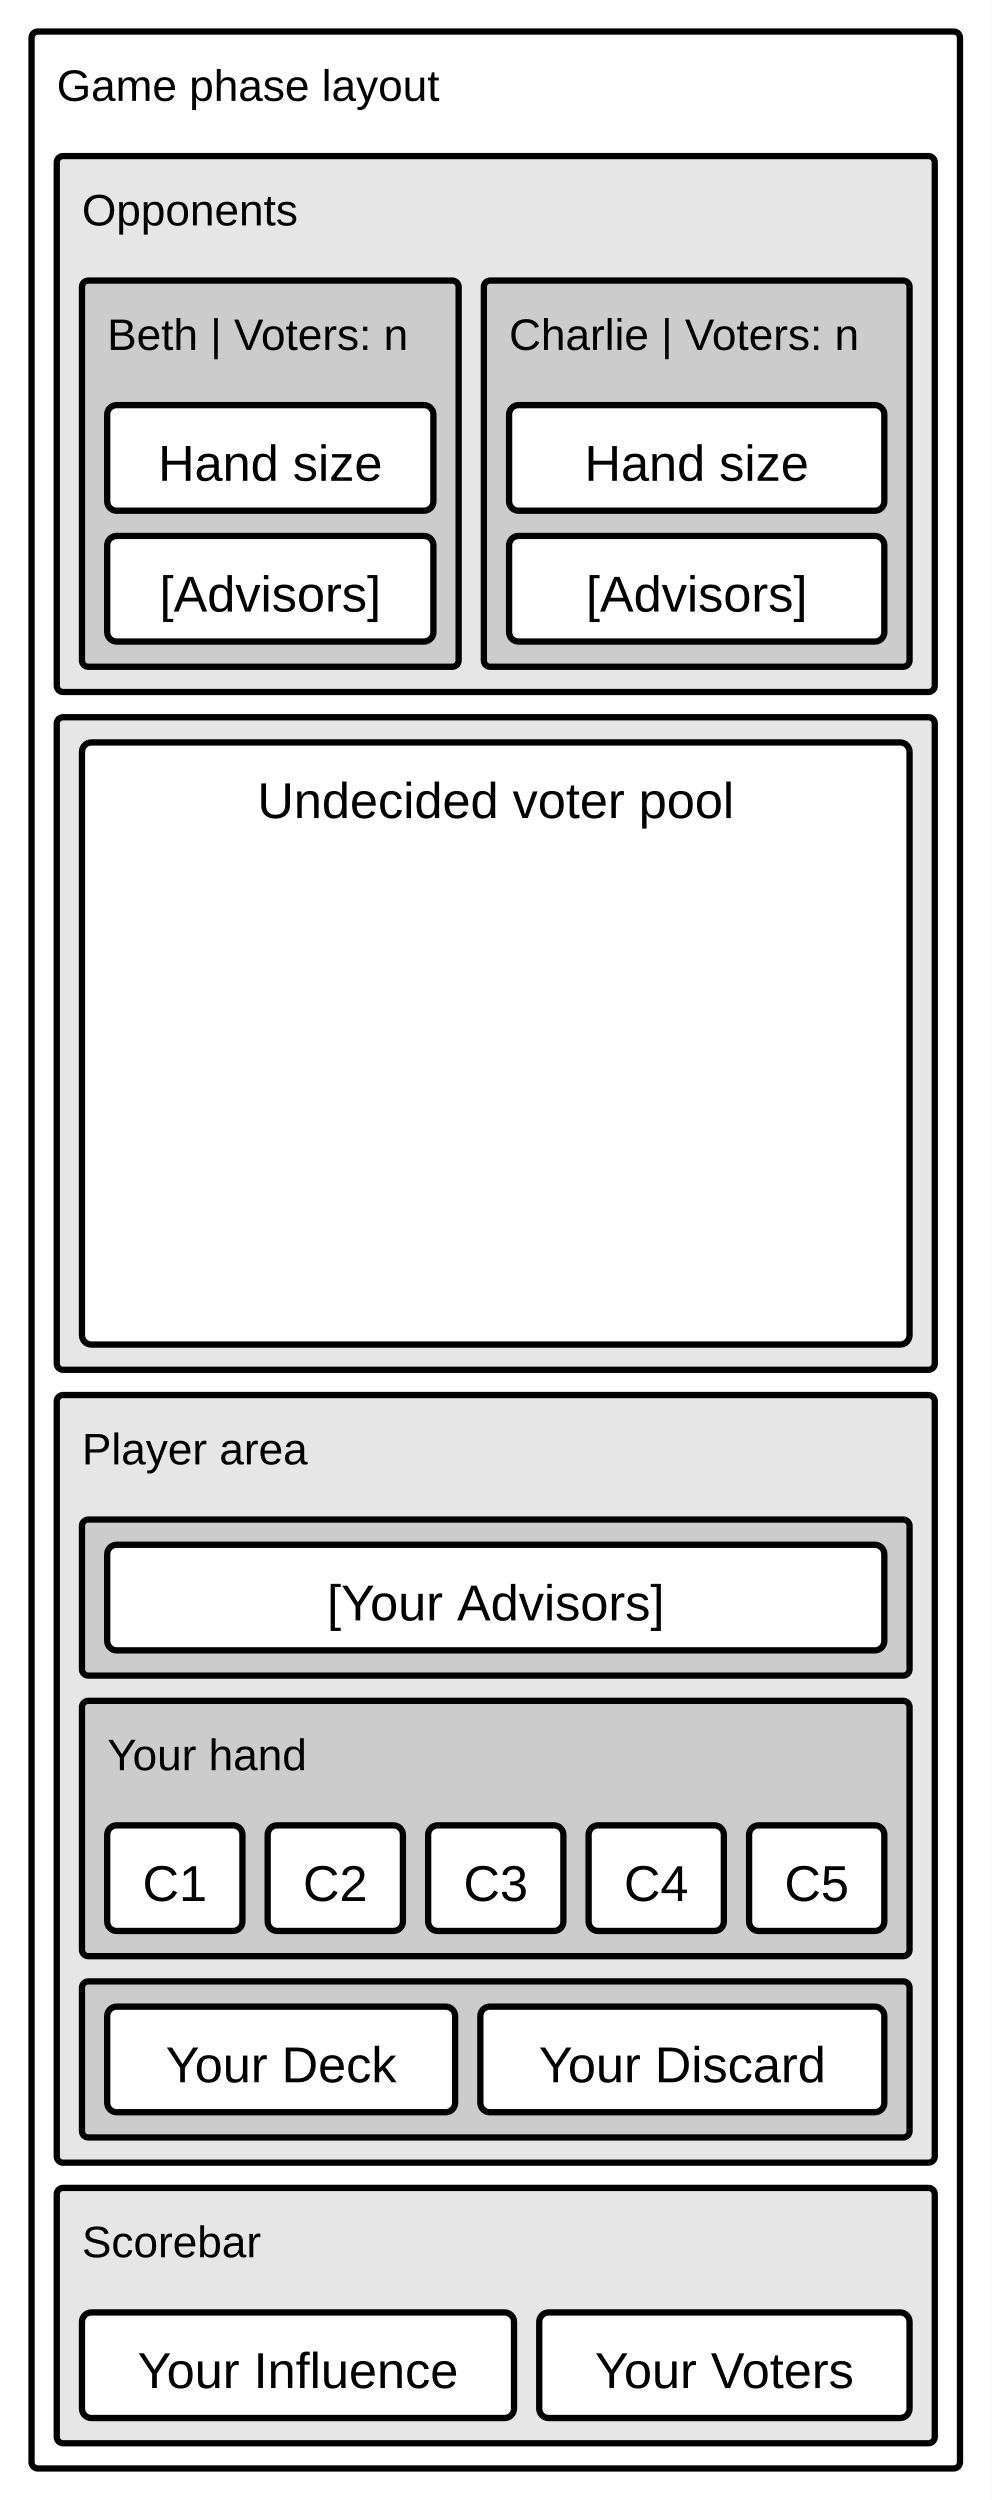
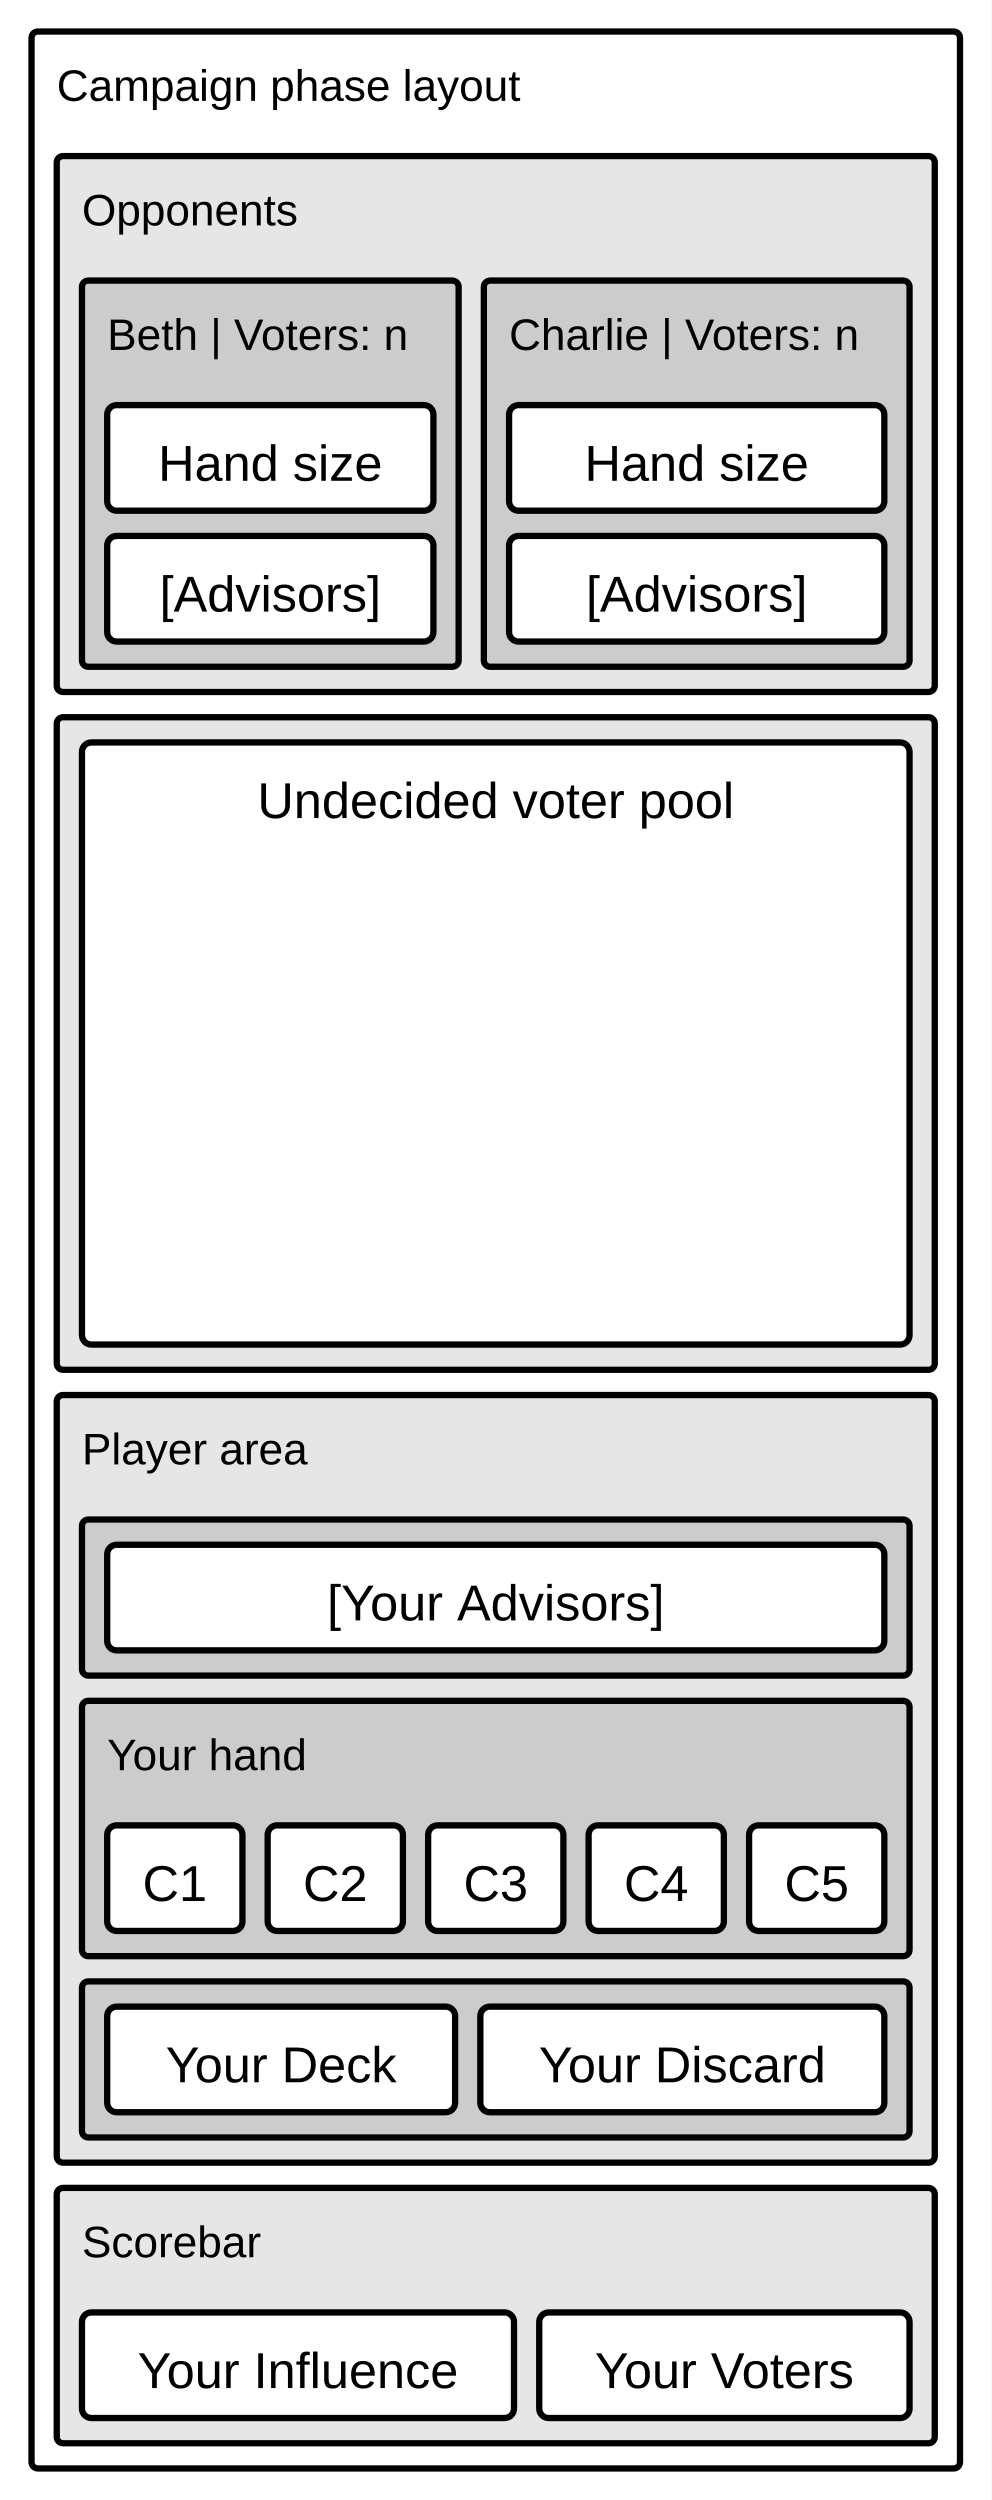
<svg xmlns="http://www.w3.org/2000/svg" id="mainsvg" width="345.96" height="872.3" viewBox="-10 -10 314.509 793">
  <defs>
    <marker id="arrow" viewBox="0 0 10 10" refX="10" refY="5" markerWidth="5" markerHeight="5" orient="auto-start-reverse" fill="black">
      <path d="M 0 0 L 10 5 L 0 10 z" />
    </marker>
    <filter id="shadowOLD" x="-50%" y="-50%" width="250%" height="250%">
      <feDropShadow flood-color="black" flood-opacity="0.3" dx="1" dy="1" stdDeviation="2"> </feDropShadow>
    </filter>
    <filter id="shadow-path" filterUnits="userSpaceOnUse" x="-10" y="-10" width="314.509px" height="793px">
      <feDropShadow flood-color="black" flood-opacity="0.1" dx="1" dy="1" stdDeviation="1"> </feDropShadow>
    </filter>
    <filter id="shadow" filterUnits="userSpaceOnUse" x="-10" y="-10" width="414.509px" height="893px">
      <feDropShadow flood-color="black" flood-opacity="0.1" dx="1" dy="1" stdDeviation="1"> </feDropShadow>
    </filter>
  </defs>
  <rect x="-10" y="-10" width="314.509" height="793" fill="#fff" />
  <g transform="translate(0, 0)">
    <rect width="294.509" height="773" stroke="black" fill="#ffffff" stroke-width="2" transform="translate(0, 0)" rx="2" />
    <g transform="translate(4, 4)">
      <rect width="129.414" height="23.5" stroke="black" fill="none" stroke-width="0" transform="translate(0, 0)" rx="0" />
      <text fill="black" font-size="14" font-weight="normal" transform="translate(4, 4)" alignment-baseline="middle" font-family="Arial">
-         <tspan x="0" dy="14" font-family="Arial" font-size="14" font-weight="normal">Game phase layout</tspan>
+         <tspan x="0" dy="14" font-family="Arial" font-size="14" font-weight="normal">Campaign phase layout</tspan>
      </text>
    </g>
    <g transform="translate(8, 39.5)">
      <rect width="278.509" height="170" stroke="black" fill="#e6e6e6" stroke-width="2" transform="translate(0, 0)" rx="2" />
      <g transform="translate(4, 4)">
        <rect width="76.504" height="23.5" stroke="black" fill="none" stroke-width="0" transform="translate(0, 0)" rx="0" />
        <text fill="black" font-size="14" font-weight="normal" transform="translate(4, 4)" alignment-baseline="middle" font-family="Arial">
          <tspan x="0" dy="14" font-family="Arial" font-size="14" font-weight="normal">Opponents</tspan>
        </text>
      </g>
      <g transform="translate(8, 39.5)">
        <rect width="119.479" height="122.5" stroke="black" fill="#cccccc" stroke-width="2" transform="translate(0, 0)" rx="2" />
        <g transform="translate(4, 4)">
          <rect width="103.479" height="23.5" stroke="black" fill="none" stroke-width="0" transform="translate(0, 0)" rx="0" />
          <text fill="black" font-size="14" font-weight="normal" transform="translate(4, 4)" alignment-baseline="middle" font-family="Arial">
            <tspan x="0" dy="14" font-family="Arial" font-size="14" font-weight="normal">Beth | Voters: n</tspan>
          </text>
        </g>
        <g transform="translate(8, 39.5)">
          <rect width="103.479" height="33.5" stroke="black" fill="white" stroke-width="2" transform="translate(0, 0)" rx="3" />
          <text fill="black" font-size="16" font-weight="normal" transform="translate(16.16113, 8)" alignment-baseline="middle" font-family="Arial">
            <tspan x="0" dy="16" font-family="Arial" font-size="16" font-weight="normal">Hand size</tspan>
          </text>
        </g>
        <g transform="translate(8, 81)">
          <rect width="103.479" height="33.5" stroke="black" fill="white" stroke-width="2" transform="translate(0, 0)" rx="3" />
          <text fill="black" font-size="16" font-weight="normal" transform="translate(16.61426, 8)" alignment-baseline="middle" font-family="Arial">
            <tspan x="0" dy="16" font-family="Arial" font-size="16" font-weight="normal">[Advisors]</tspan>
          </text>
        </g>
      </g>
      <g transform="translate(135.4785, 39.5)">
        <rect width="135.03" height="122.5" stroke="black" fill="#cccccc" stroke-width="2" transform="translate(0, 0)" rx="2" />
        <g transform="translate(4, 4)">
          <rect width="119.03" height="23.5" stroke="black" fill="none" stroke-width="0" transform="translate(0, 0)" rx="0" />
          <text fill="black" font-size="14" font-weight="normal" transform="translate(4, 4)" alignment-baseline="middle" font-family="Arial">
            <tspan x="0" dy="14" font-family="Arial" font-size="14" font-weight="normal">Charlie | Voters: n</tspan>
          </text>
        </g>
        <g transform="translate(8, 39.5)">
          <rect width="119.03" height="33.5" stroke="black" fill="white" stroke-width="2" transform="translate(0, 0)" rx="3" />
          <text fill="black" font-size="16" font-weight="normal" transform="translate(23.93701, 8)" alignment-baseline="middle" font-family="Arial">
            <tspan x="0" dy="16" font-family="Arial" font-size="16" font-weight="normal">Hand size</tspan>
          </text>
        </g>
        <g transform="translate(8, 81)">
          <rect width="119.03" height="33.5" stroke="black" fill="white" stroke-width="2" transform="translate(0, 0)" rx="3" />
          <text fill="black" font-size="16" font-weight="normal" transform="translate(24.39014, 8)" alignment-baseline="middle" font-family="Arial">
            <tspan x="0" dy="16" font-family="Arial" font-size="16" font-weight="normal">[Advisors]</tspan>
          </text>
        </g>
      </g>
    </g>
    <g transform="translate(8, 217.5)">
      <rect width="278.509" height="207" stroke="black" fill="#e6e6e6" stroke-width="2" transform="translate(0, 0)" rx="2" />
      <g transform="translate(8, 8)">
        <rect width="262.509" height="191" stroke="black" fill="white" stroke-width="2" transform="translate(0, 0)" rx="3" />
        <text fill="black" font-size="16" font-weight="normal" transform="translate(55.64502, 8)" alignment-baseline="middle" font-family="Arial">
          <tspan x="0" dy="16" font-family="Arial" font-size="16" font-weight="normal" />
          <tspan x="0" dy="16" font-family="Arial" font-size="16" font-weight="normal" />
          <tspan x="0" dy="16" font-family="Arial" font-size="16" font-weight="normal" />
          <tspan x="0" dy="16" font-family="Arial" font-size="16" font-weight="normal" />
          <tspan x="0" dy="16" font-family="Arial" font-size="16" font-weight="normal" />
          <tspan x="0" dy="16" font-family="Arial" font-size="16" font-weight="normal" />
          <tspan x="0" dy="16" font-family="Arial" font-size="16" font-weight="normal" />
          <tspan x="0" dy="16" font-family="Arial" font-size="16" font-weight="normal" />
          <tspan x="0" dy="16" font-family="Arial" font-size="16" font-weight="normal" />
          <tspan x="0" dy="16" font-family="Arial" font-size="16" font-weight="normal">Undecided voter pool</tspan>
        </text>
      </g>
    </g>
    <g transform="translate(8, 432.5)">
      <rect width="278.509" height="243.5" stroke="black" fill="#e6e6e6" stroke-width="2" transform="translate(0, 0)" rx="2" />
      <g transform="translate(4, 4)">
        <rect width="79.601" height="23.5" stroke="black" fill="none" stroke-width="0" transform="translate(0, 0)" rx="0" />
        <text fill="black" font-size="14" font-weight="normal" transform="translate(4, 4)" alignment-baseline="middle" font-family="Arial">
          <tspan x="0" dy="14" font-family="Arial" font-size="14" font-weight="normal">Player area</tspan>
        </text>
      </g>
      <g transform="translate(8, 39.5)">
        <rect width="262.509" height="49.5" stroke="black" fill="#cccccc" stroke-width="2" transform="translate(0, 0)" rx="2" />
        <g transform="translate(8, 8)">
          <rect width="246.509" height="33.5" stroke="black" fill="white" stroke-width="2" transform="translate(0, 0)" rx="3" />
          <text fill="black" font-size="16" font-weight="normal" transform="translate(69.74268, 8)" alignment-baseline="middle" font-family="Arial">
            <tspan x="0" dy="16" font-family="Arial" font-size="16" font-weight="normal">[Your Advisors]</tspan>
          </text>
        </g>
      </g>
      <g transform="translate(8, 97)">
        <rect width="262.509" height="81" stroke="black" fill="#cccccc" stroke-width="2" transform="translate(0, 0)" rx="2" />
        <g transform="translate(4, 4)">
          <rect width="71.329" height="23.5" stroke="black" fill="none" stroke-width="0" transform="translate(0, 0)" rx="0" />
          <text fill="black" font-size="14" font-weight="normal" transform="translate(4, 4)" alignment-baseline="middle" font-family="Arial">
            <tspan x="0" dy="14" font-family="Arial" font-size="14" font-weight="normal">Your hand</tspan>
          </text>
        </g>
        <g transform="translate(8, 39.5)">
          <rect width="42.902" height="33.5" stroke="black" fill="white" stroke-width="2" transform="translate(0, 0)" rx="3" />
          <text fill="black" font-size="16" font-weight="normal" transform="translate(11.22041, 8)" alignment-baseline="middle" font-family="Arial">
            <tspan x="0" dy="16" font-family="Arial" font-size="16" font-weight="normal">C1</tspan>
          </text>
        </g>
        <g transform="translate(58.90176, 39.5)">
          <rect width="42.902" height="33.5" stroke="black" fill="white" stroke-width="2" transform="translate(0, 0)" rx="3" />
          <text fill="black" font-size="16" font-weight="normal" transform="translate(11.22041, 8)" alignment-baseline="middle" font-family="Arial">
            <tspan x="0" dy="16" font-family="Arial" font-size="16" font-weight="normal">C2</tspan>
          </text>
        </g>
        <g transform="translate(109.8035, 39.5)">
          <rect width="42.902" height="33.5" stroke="black" fill="white" stroke-width="2" transform="translate(0, 0)" rx="3" />
          <text fill="black" font-size="16" font-weight="normal" transform="translate(11.22041, 8)" alignment-baseline="middle" font-family="Arial">
            <tspan x="0" dy="16" font-family="Arial" font-size="16" font-weight="normal">C3</tspan>
          </text>
        </g>
        <g transform="translate(160.7053, 39.5)">
          <rect width="42.902" height="33.5" stroke="black" fill="white" stroke-width="2" transform="translate(0, 0)" rx="3" />
          <text fill="black" font-size="16" font-weight="normal" transform="translate(11.22041, 8)" alignment-baseline="middle" font-family="Arial">
            <tspan x="0" dy="16" font-family="Arial" font-size="16" font-weight="normal">C4</tspan>
          </text>
        </g>
        <g transform="translate(211.607, 39.5)">
          <rect width="42.902" height="33.5" stroke="black" fill="white" stroke-width="2" transform="translate(0, 0)" rx="3" />
          <text fill="black" font-size="16" font-weight="normal" transform="translate(11.22041, 8)" alignment-baseline="middle" font-family="Arial">
            <tspan x="0" dy="16" font-family="Arial" font-size="16" font-weight="normal">C5</tspan>
          </text>
        </g>
      </g>
      <g transform="translate(8, 186)">
        <rect width="262.509" height="49.5" stroke="black" fill="#cccccc" stroke-width="2" transform="translate(0, 0)" rx="2" />
        <g transform="translate(8, 8)">
          <rect width="110.364" height="33.5" stroke="black" fill="white" stroke-width="2" transform="translate(0, 0)" rx="3" />
          <text fill="black" font-size="16" font-weight="normal" transform="translate(18.5647, 8)" alignment-baseline="middle" font-family="Arial">
            <tspan x="0" dy="16" font-family="Arial" font-size="16" font-weight="normal">Your Deck</tspan>
          </text>
        </g>
        <g transform="translate(126.3638, 8)">
          <rect width="128.145" height="33.5" stroke="black" fill="white" stroke-width="2" transform="translate(0, 0)" rx="3" />
          <text fill="black" font-size="16" font-weight="normal" transform="translate(18.5647, 8)" alignment-baseline="middle" font-family="Arial">
            <tspan x="0" dy="16" font-family="Arial" font-size="16" font-weight="normal">Your Discard</tspan>
          </text>
        </g>
      </g>
    </g>
    <g transform="translate(8, 684)">
      <rect width="278.509" height="81" stroke="black" fill="#e6e6e6" stroke-width="2" transform="translate(0, 0)" rx="2" />
      <g transform="translate(4, 4)">
        <rect width="64.814" height="23.5" stroke="black" fill="none" stroke-width="0" transform="translate(0, 0)" rx="0" />
        <text fill="black" font-size="14" font-weight="normal" transform="translate(4, 4)" alignment-baseline="middle" font-family="Arial">
          <tspan x="0" dy="14" font-family="Arial" font-size="14" font-weight="normal">Scorebar</tspan>
        </text>
      </g>
      <g transform="translate(8, 39.5)">
        <rect width="137.043" height="33.5" stroke="black" fill="white" stroke-width="2" transform="translate(0, 0)" rx="3" />
        <text fill="black" font-size="16" font-weight="normal" transform="translate(17.66235, 8)" alignment-baseline="middle" font-family="Arial">
          <tspan x="0" dy="16" font-family="Arial" font-size="16" font-weight="normal">Your Influence</tspan>
        </text>
      </g>
      <g transform="translate(153.0435, 39.5)">
        <rect width="117.465" height="33.5" stroke="black" fill="white" stroke-width="2" transform="translate(0, 0)" rx="3" />
        <text fill="black" font-size="16" font-weight="normal" transform="translate(17.66235, 8)" alignment-baseline="middle" font-family="Arial">
          <tspan x="0" dy="16" font-family="Arial" font-size="16" font-weight="normal">Your Voters</tspan>
        </text>
      </g>
    </g>
  </g>
</svg>
